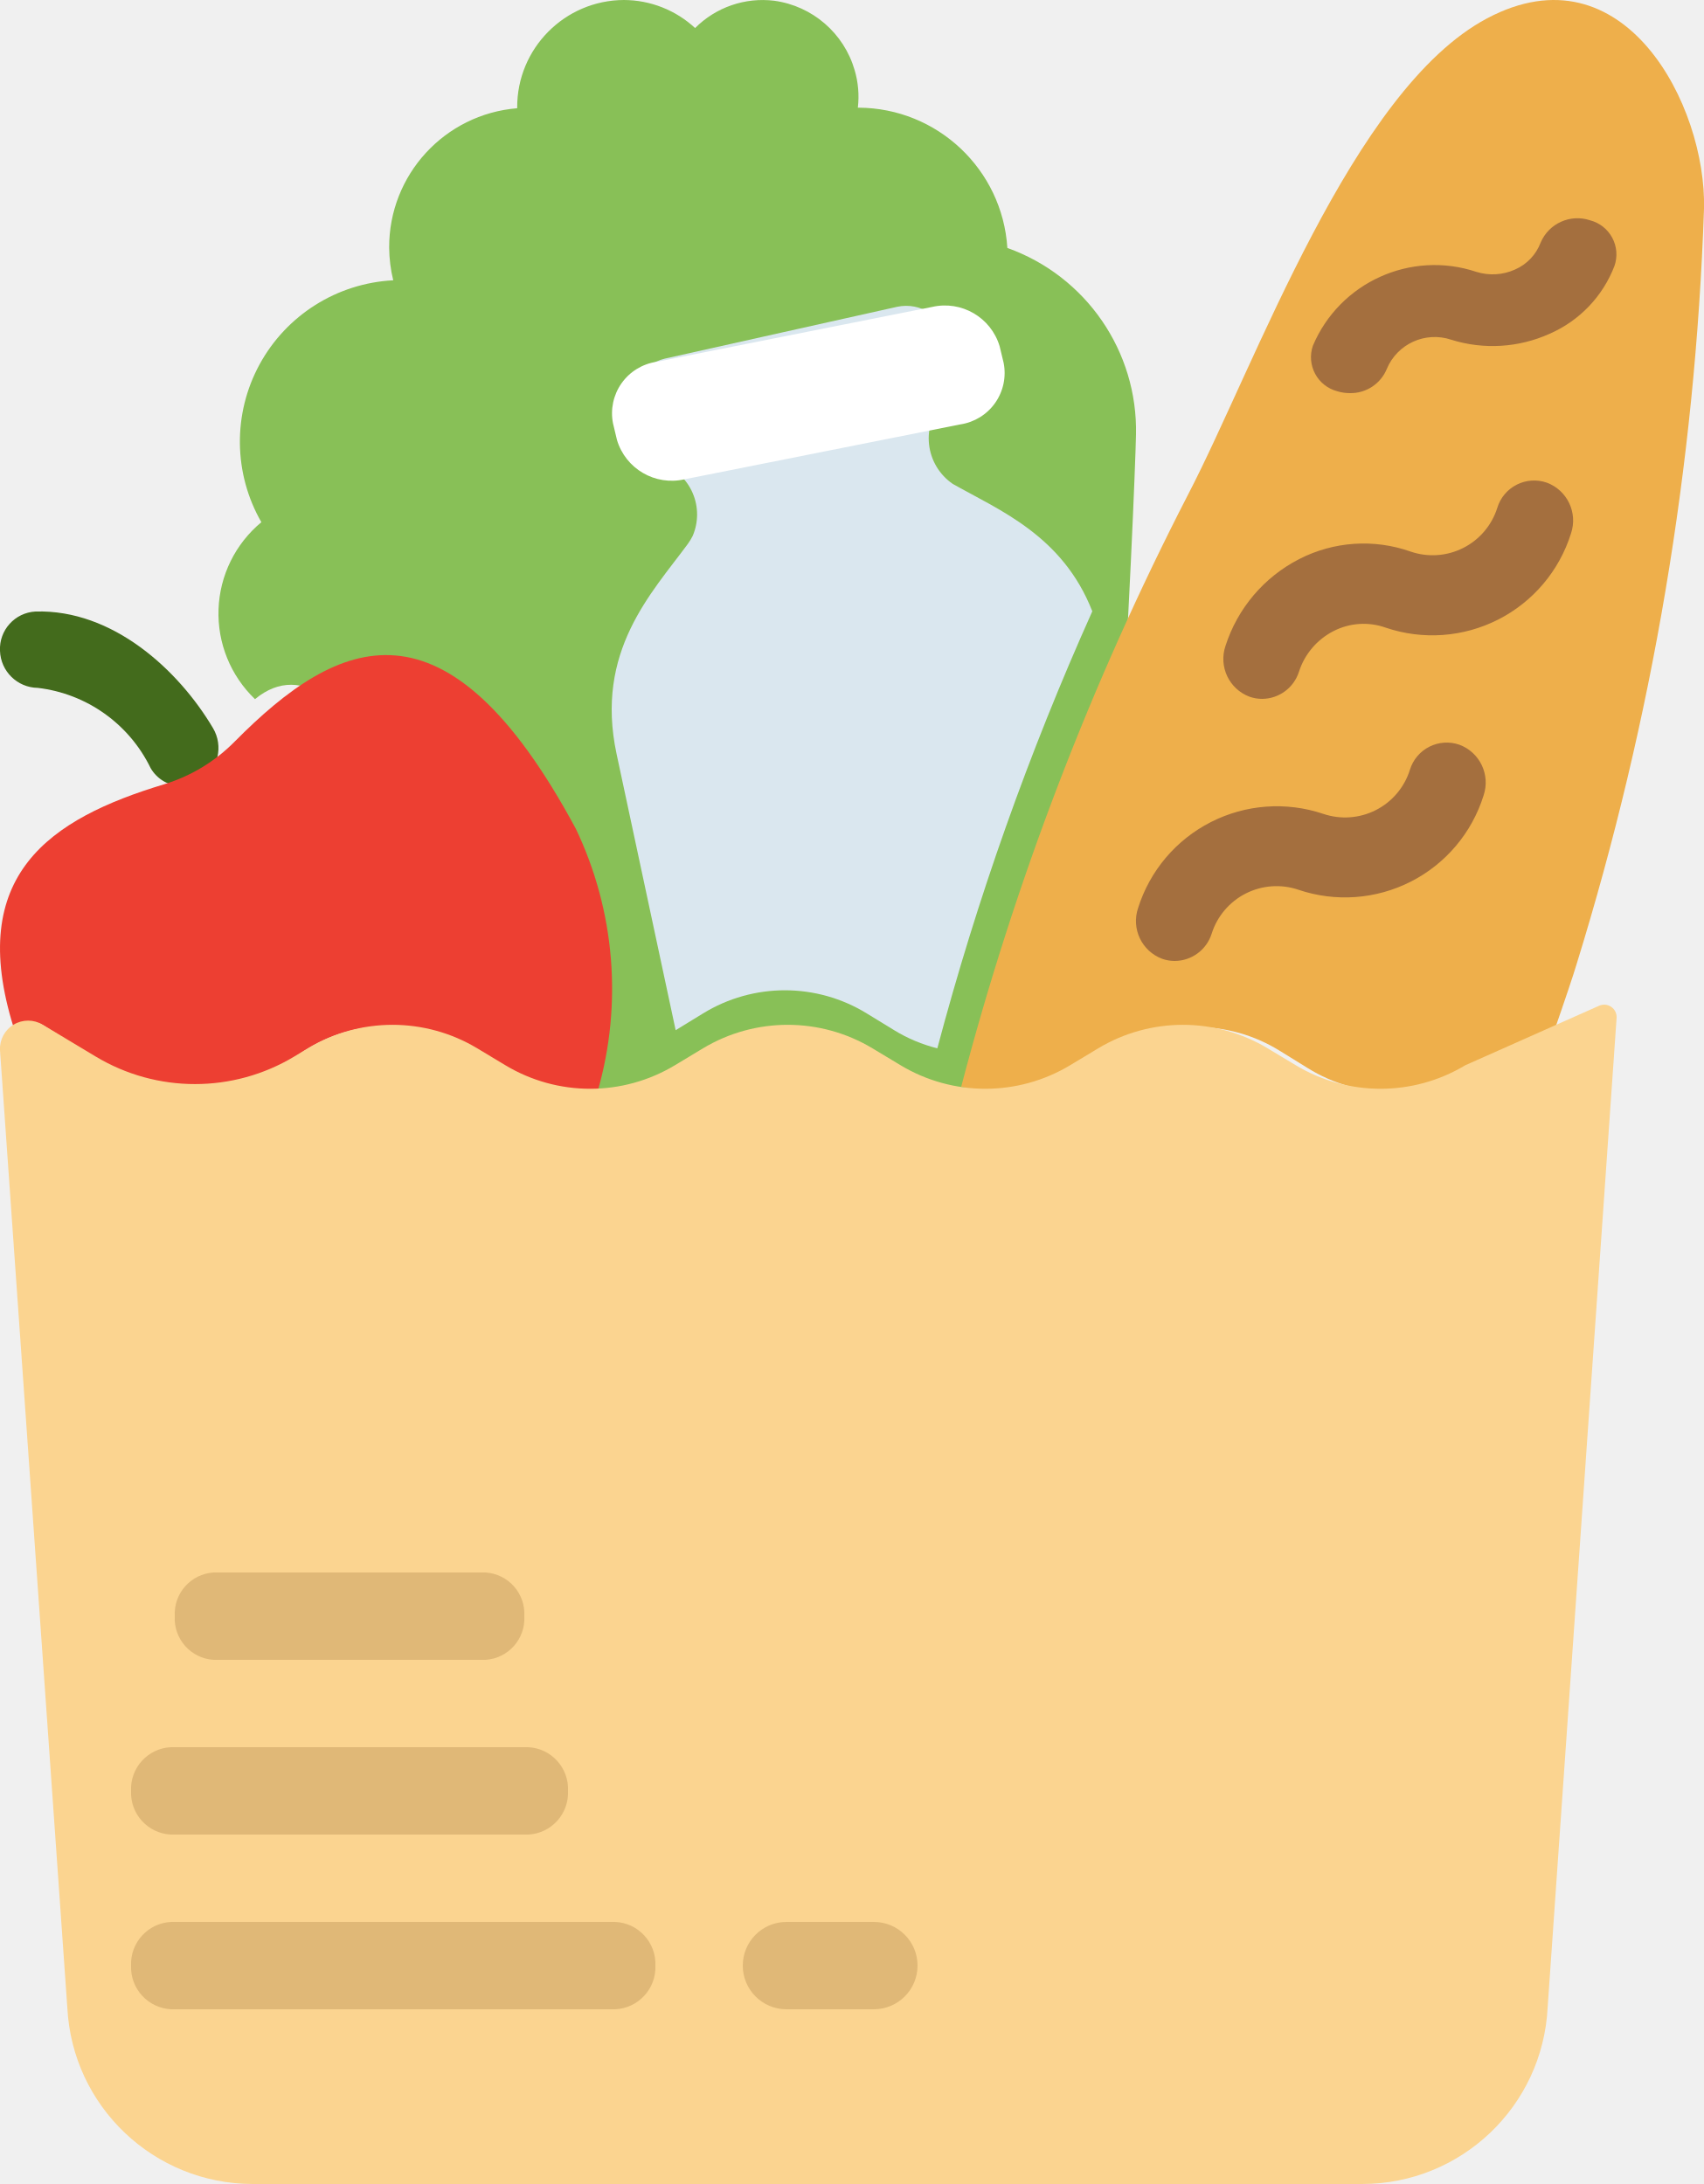
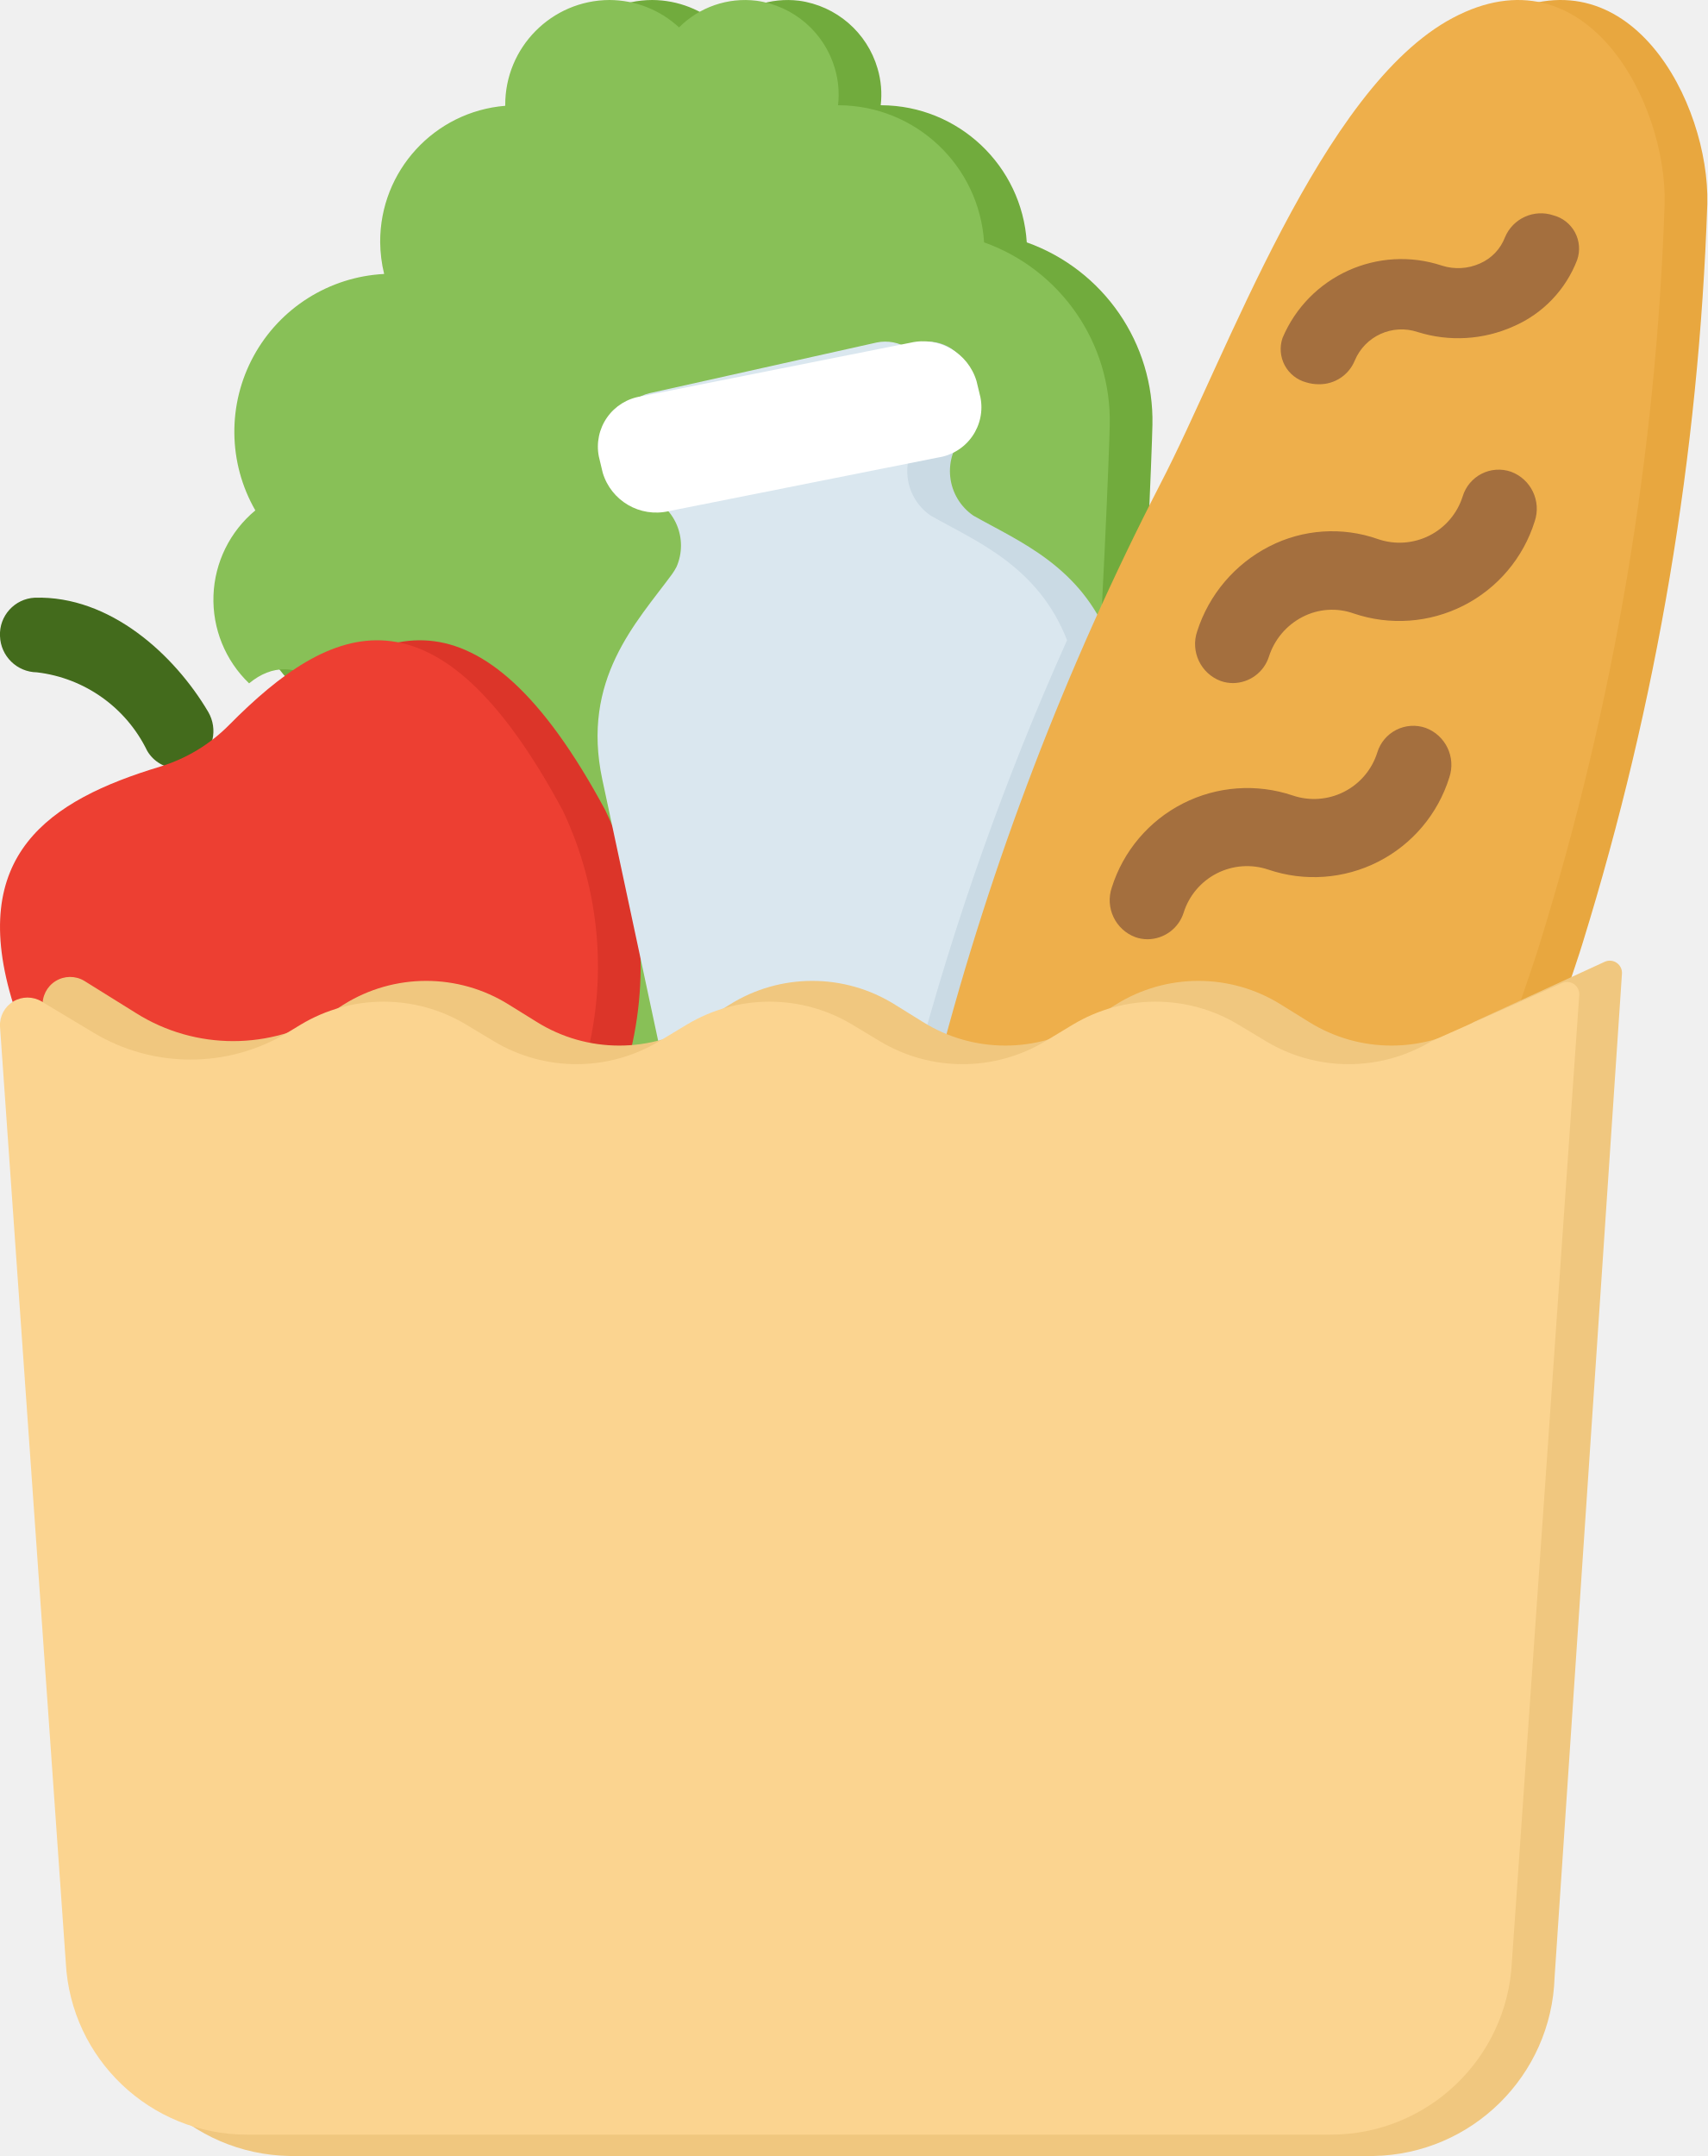
- <svg xmlns="http://www.w3.org/2000/svg" width="39" height="50">
+ <svg xmlns="http://www.w3.org/2000/svg" width="40" height="50.5">
  <path d="M4.162 18a.832.832 0 0 1-.715-.416 3.3 3.3 0 0 0-2.582-1.836A.877.877 0 0 1 0 14.9a.859.859 0 0 1 .813-.9c1.768-.053 3.276 1.341 4.062 2.669A.894.894 0 0 1 4.6 17.87a.809.809 0 0 1-.438.13z" fill="#436b1c" />
+   <path d="M24.056 5.677a3.43 3.43 0 0 0-3.406-3.212h-.016a2.154 2.154 0 0 0-.073-.858 2.231 2.231 0 0 0-1.84-1.59 2.181 2.181 0 0 0-1.812.625A2.41 2.41 0 0 0 15.279 0a2.453 2.453 0 0 0-2.442 2.465v.013a3.19 3.19 0 0 0-2.93 3.191 3.256 3.256 0 0 0 .093.748 3.7 3.7 0 0 0-3.018 5.538 2.716 2.716 0 0 0-.146 4.051c2.2-1.815 4.511 4.254 7.232 9.1.9 1.609 10.669-.1 11.447.895C26.4 25.2 26.975 11.183 27 9.952a4.437 4.437 0 0 0-2.944-4.275z" fill="#71ab3d" />
  <path d="M23.056 5.677a3.43 3.43 0 0 0-3.406-3.212h-.016a2.154 2.154 0 0 0-.073-.858 2.231 2.231 0 0 0-1.84-1.59 2.181 2.181 0 0 0-1.812.625A2.41 2.41 0 0 0 14.279 0a2.453 2.453 0 0 0-2.442 2.465v.013a3.19 3.19 0 0 0-2.93 3.191A3.256 3.256 0 0 0 9 6.417a3.7 3.7 0 0 0-3.018 5.538 2.716 2.716 0 0 0-.146 4.051c2.2-1.815 4.511 4.254 7.232 9.1.9 1.609 10.669-.1 11.447.895C25.4 25.2 25.975 11.183 26 9.952a4.437 4.437 0 0 0-2.944-4.275z" fill="#88c057" />
+   <path d="M25.825 24.453l.637-.394a3.628 3.628 0 0 1 3.832 0l.637.394a3.628 3.628 0 0 0 3.832 0l1.8-.826c.265-.761.449-1.312.522-1.557A66.072 66.072 0 0 0 40 4.777c.059-2.354-1.829-6.024-4.966-4.356-3.085 1.638-5.293 7.923-6.845 10.907A66.207 66.207 0 0 0 23 24.878a3.623 3.623 0 0 0 2.825-.425z" fill="#e8a73f" />
+   <path d="M16.742 13.453c-.827 1.125-2.133 2.457-1.63 4.809l1.352 6.323.624-.382a3.578 3.578 0 0 1 3.753 0l.624.382a3.522 3.522 0 0 0 .988.415A65.431 65.431 0 0 1 26 14.995c-.678-1.733-2.125-2.313-3.175-2.906l-.018-.01a1.265 1.265 0 0 1-.207-1.912 1.029 1.029 0 0 0 .22-.877l-.105-.49a.993.993 0 0 0-1.178-.777l-5.32 1.187a1.015 1.015 0 0 0-.756 1.2l.106.494a1 1 0 0 0 .574.709 1.242 1.242 0 0 1 .711 1.66 1.388 1.388 0 0 1-.11.18z" fill="#cadae4" />
  <path d="M24.825 24.453l.637-.394a3.628 3.628 0 0 1 3.832 0l.637.394a3.628 3.628 0 0 0 3.832 0l1.8-.826c.265-.761.449-1.312.522-1.557A66.072 66.072 0 0 0 39 4.777c.059-2.354-1.829-6.024-4.966-4.356-3.085 1.638-5.293 7.923-6.845 10.907A66.207 66.207 0 0 0 22 24.878a3.623 3.623 0 0 0 2.825-.425z" fill="#eeaf4b" />
+   <path d="M2.012 23.487l1.2.757a4.145 4.145 0 0 0 4.464 0l.308-.2a3.539 3.539 0 0 1 3.812 0l.634.4a3.542 3.542 0 0 0 2.251.533 8.5 8.5 0 0 0-.5-6c-2.967-5.521-5.434-4.4-7.809-2a3.845 3.845 0 0 1-1.618.979c-2.612.788-4.534 2.072-3.441 5.57a.6.6 0 0 1 .699-.039z" fill="#dc3529" />
  <path d="M1.012 23.487l1.2.757a4.145 4.145 0 0 0 4.464 0l.308-.2a3.539 3.539 0 0 1 3.812 0l.634.4a3.542 3.542 0 0 0 2.251.533 8.5 8.5 0 0 0-.5-6c-2.967-5.521-5.434-4.4-7.809-2a3.845 3.845 0 0 1-1.618.979c-2.612.788-4.534 2.072-3.441 5.57a.6.6 0 0 1 .699-.039z" fill="#ed3f32" />
  <path d="M26.888 22a.864.864 0 0 1-.288-.049.924.924 0 0 1-.552-1.163 3.329 3.329 0 0 1 4.237-2.156 1.554 1.554 0 0 0 1.984-1.009.881.881 0 0 1 1.131-.574.924.924 0 0 1 .555 1.163 3.323 3.323 0 0 1-4.24 2.157 1.557 1.557 0 0 0-1.984 1.009.893.893 0 0 1-.843.622zm2.001-6a.864.864 0 0 1-.289-.049.924.924 0 0 1-.552-1.163 3.4 3.4 0 0 1 1.686-1.988 3.227 3.227 0 0 1 2.552-.172 1.552 1.552 0 0 0 1.984-1.005.881.881 0 0 1 1.13-.574.924.924 0 0 1 .556 1.163 3.325 3.325 0 0 1-4.242 2.157 1.507 1.507 0 0 0-1.195.08 1.591 1.591 0 0 0-.789.929.891.891 0 0 1-.841.622zm2.005-7a.976.976 0 0 1-.288-.043.806.806 0 0 1-.558-1.041 3.023 3.023 0 0 1 3.739-1.693 1.248 1.248 0 0 0 .887-.052 1.094 1.094 0 0 0 .586-.614.914.914 0 0 1 1.134-.513.806.806 0 0 1 .558 1.041 2.776 2.776 0 0 1-1.487 1.557 3.17 3.17 0 0 1-2.252.135 1.188 1.188 0 0 0-1.472.667.893.893 0 0 1-.847.556z" fill="#a46f3e" />
-   <path d="M15.742 12.453c-.827 1.125-2.133 2.457-1.63 4.809l1.352 6.323.624-.382a3.578 3.578 0 0 1 3.753 0l.624.382a3.522 3.522 0 0 0 .988.415A65.431 65.431 0 0 1 25 13.995c-.678-1.733-2.125-2.313-3.175-2.906l-.018-.01a1.265 1.265 0 0 1-.207-1.912 1.029 1.029 0 0 0 .22-.877l-.105-.49a.993.993 0 0 0-1.178-.777l-5.32 1.187a1.015 1.015 0 0 0-.756 1.2l.106.494a1 1 0 0 0 .574.709 1.242 1.242 0 0 1 .711 1.66 1.388 1.388 0 0 1-.11.18z" fill="#dae7ef" />
-   <path d="M21.98 9.716l-6.314 1.257a1.308 1.308 0 0 1-1.545-.9l-.091-.381a1.191 1.191 0 0 1 .99-1.408l6.314-1.257a1.308 1.308 0 0 1 1.545.9l.091.378a1.19 1.19 0 0 1-.99 1.411z" fill="#fff" />
+   <path d="M15.742 13.453c-.827 1.125-2.133 2.457-1.63 4.809l1.352 6.323.624-.382a3.578 3.578 0 0 1 3.753 0l.624.382a3.522 3.522 0 0 0 .988.415A65.431 65.431 0 0 1 25 14.995c-.678-1.733-2.125-2.313-3.175-2.906l-.018-.01a1.265 1.265 0 0 1-.207-1.912 1.029 1.029 0 0 0 .22-.877l-.105-.49a.993.993 0 0 0-1.178-.777l-5.32 1.187a1.015 1.015 0 0 0-.756 1.2l.106.494a1 1 0 0 0 .574.709 1.242 1.242 0 0 1 .711 1.66 1.388 1.388 0 0 1-.11.18z" fill="#dae7ef" />
+   <path d="M21.98 10.716l-6.314 1.257a1.308 1.308 0 0 1-1.545-.9l-.091-.381a1.191 1.191 0 0 1 .99-1.408l6.314-1.257a1.308 1.308 0 0 1 1.545.9l.091.378a1.19 1.19 0 0 1-.99 1.411z" fill="#fff" />
+   <path d="M38 22.812l-1.578 23.5a4.323 4.323 0 0 1-4.246 4.188H6.786a4.323 4.323 0 0 1-4.245-4.187L1 23.582a.645.645 0 0 1 .975-.607l1.217.758a4.274 4.274 0 0 0 4.541 0l.313-.2a3.649 3.649 0 0 1 3.878 0l.645.4a3.649 3.649 0 0 0 3.878 0l.645-.4a3.649 3.649 0 0 1 3.878 0l.645.4a3.649 3.649 0 0 0 3.878 0l.645-.4a3.649 3.649 0 0 1 3.878 0l.645.4a3.649 3.649 0 0 0 3.878 0l3.061-1.407a.286.286 0 0 1 .4.286z" fill="#f0c77f" />
  <path d="M37 23.3l-1.579 22.663A4.252 4.252 0 0 1 31.176 50H5.786a4.252 4.252 0 0 1-4.245-4.037L0 24.044a.644.644 0 0 1 .975-.586l1.217.731a4.409 4.409 0 0 0 4.541 0L7.045 24a3.763 3.763 0 0 1 3.878 0l.645.388a3.763 3.763 0 0 0 3.878 0L16.09 24a3.763 3.763 0 0 1 3.878 0l.645.388a3.763 3.763 0 0 0 3.878 0l.644-.388a3.763 3.763 0 0 1 3.878 0l.645.388a3.763 3.763 0 0 0 3.878 0l3.064-1.363a.285.285 0 0 1 .4.275z" fill="#fbd490" />
-   <path d="M11.111 38H4.889A.949.949 0 0 1 4 37a.949.949 0 0 1 .889-1h6.222A.949.949 0 0 1 12 37a.949.949 0 0 1-.889 1zm.98 4H3.909A.958.958 0 0 1 3 41a.958.958 0 0 1 .909-1h8.182A.958.958 0 0 1 13 41a.958.958 0 0 1-.909 1zm1.986 4H3.923A.964.964 0 0 1 3 45a.964.964 0 0 1 .923-1h10.154A.964.964 0 0 1 15 45a.964.964 0 0 1-.923 1zM20 46h-2a1 1 0 0 1 0-2h2a1 1 0 0 1 0 2z" fill="#e0b877" />
</svg>
